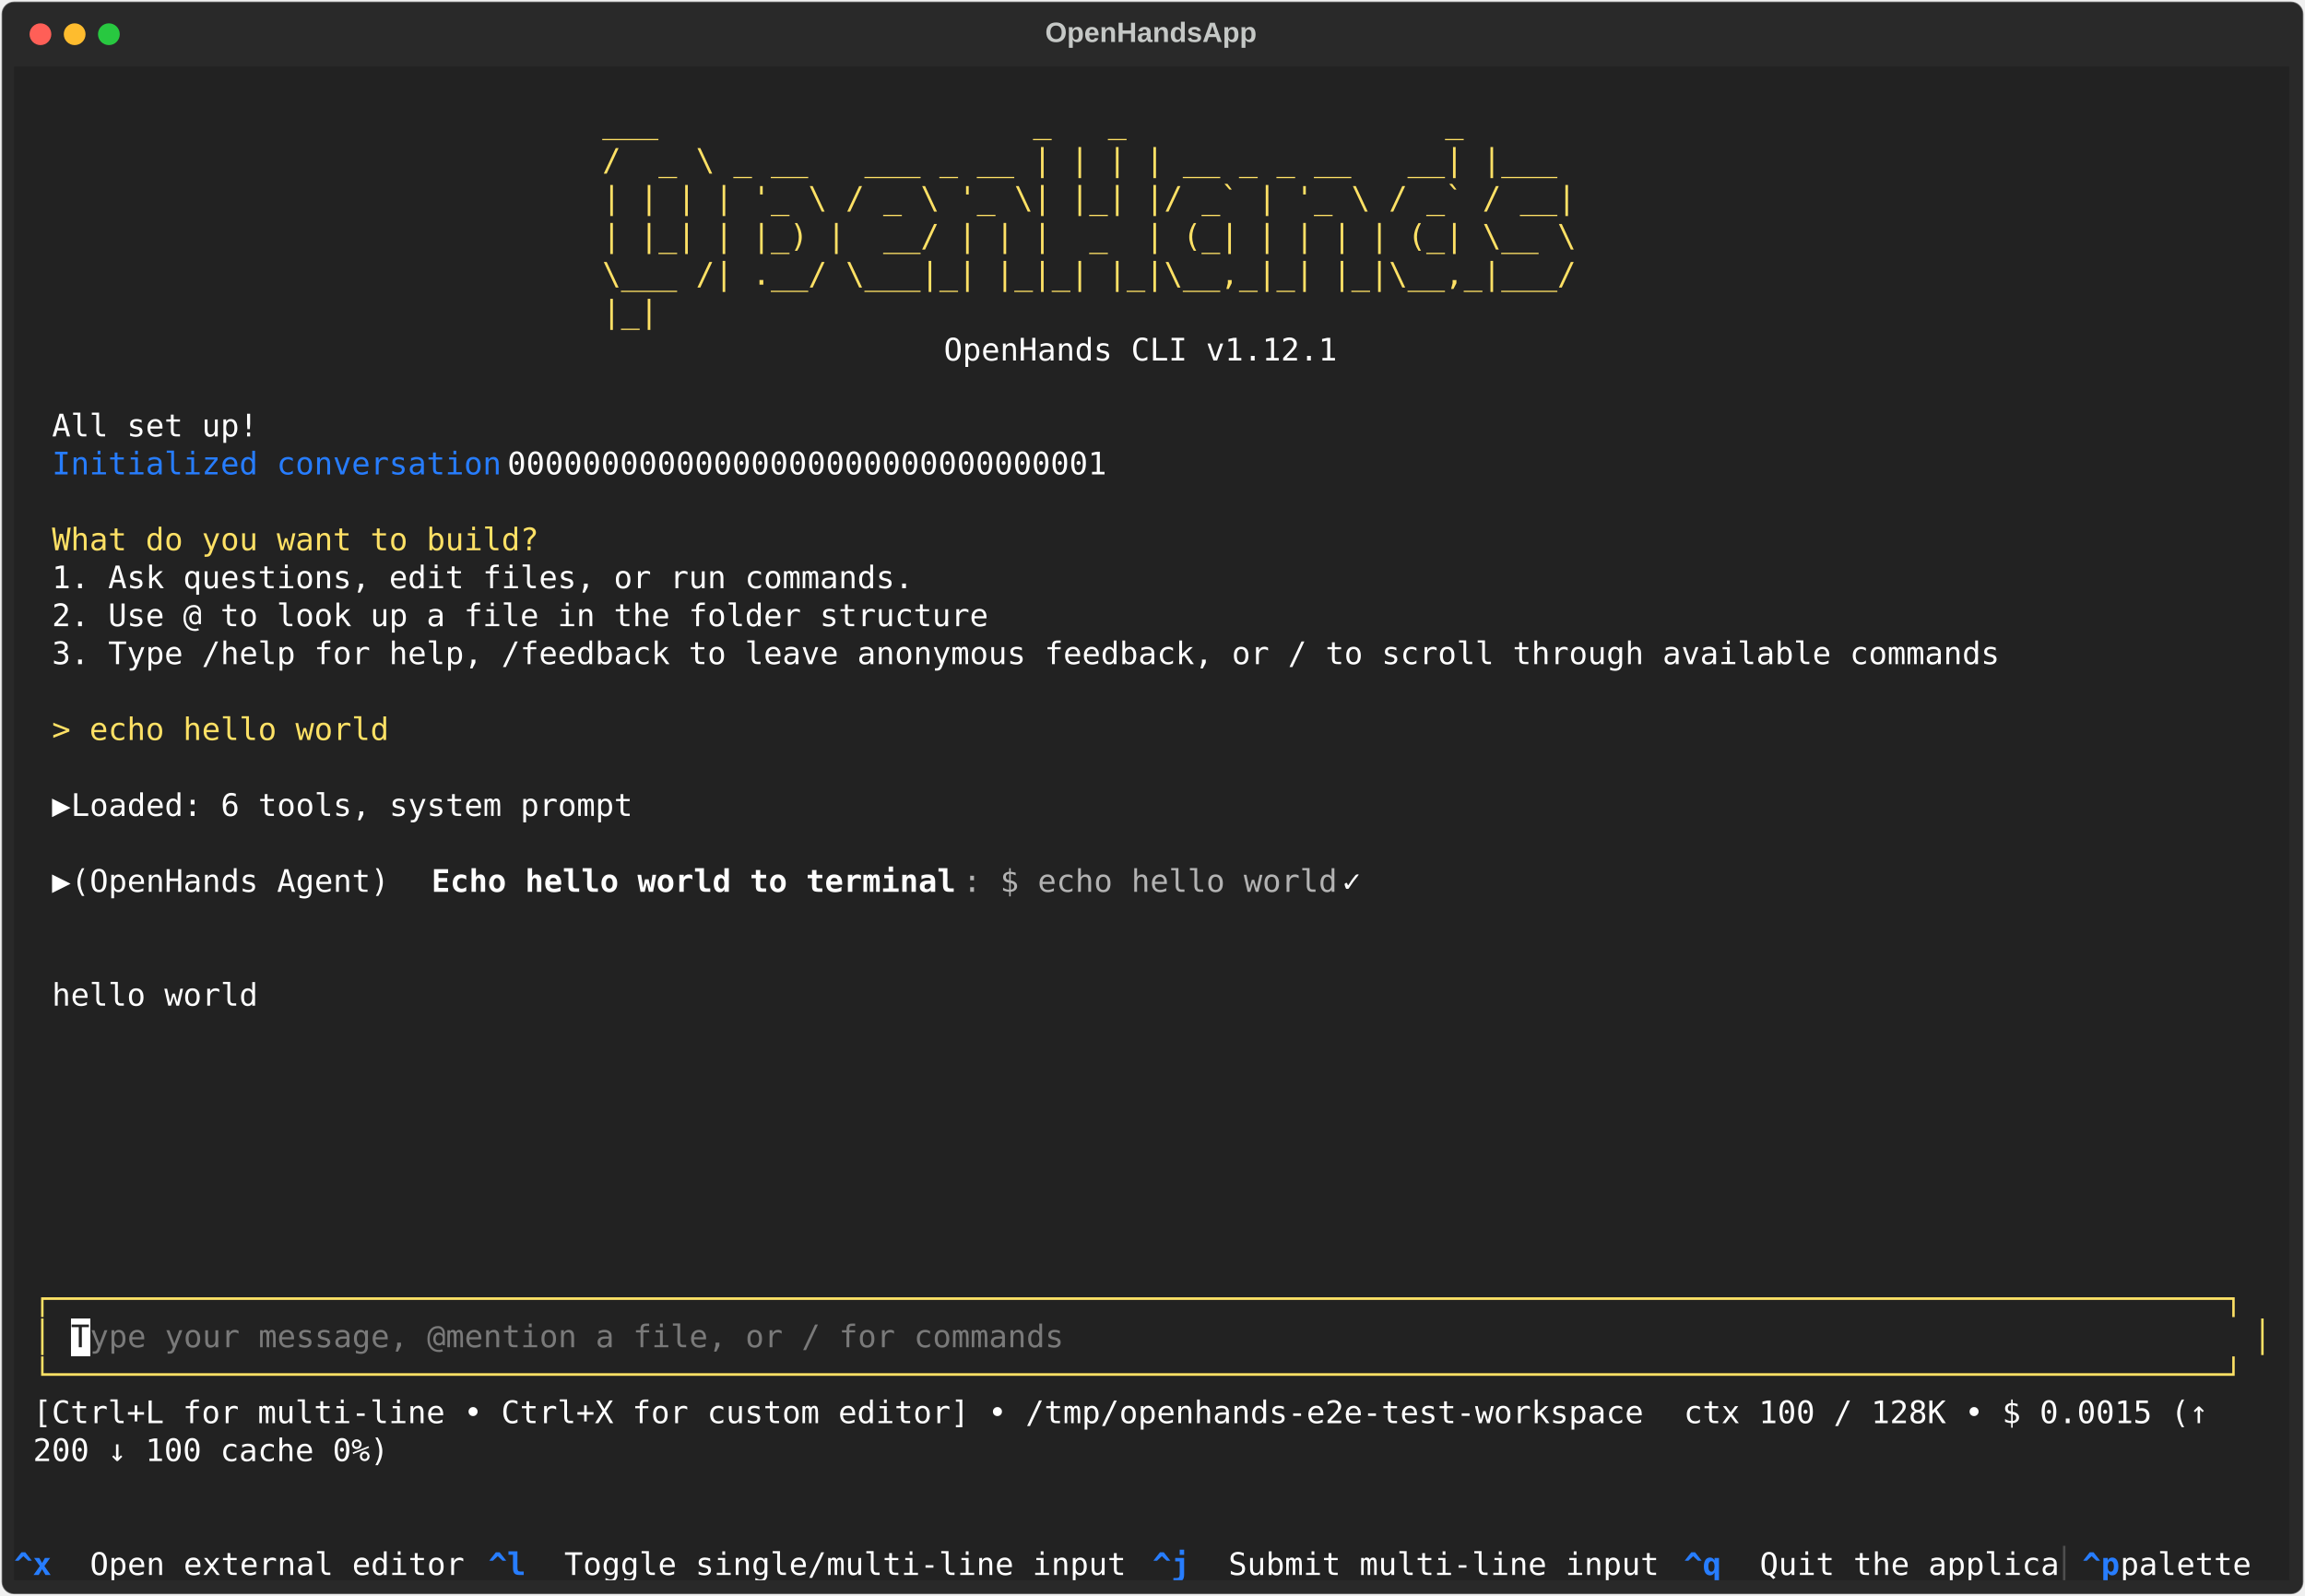
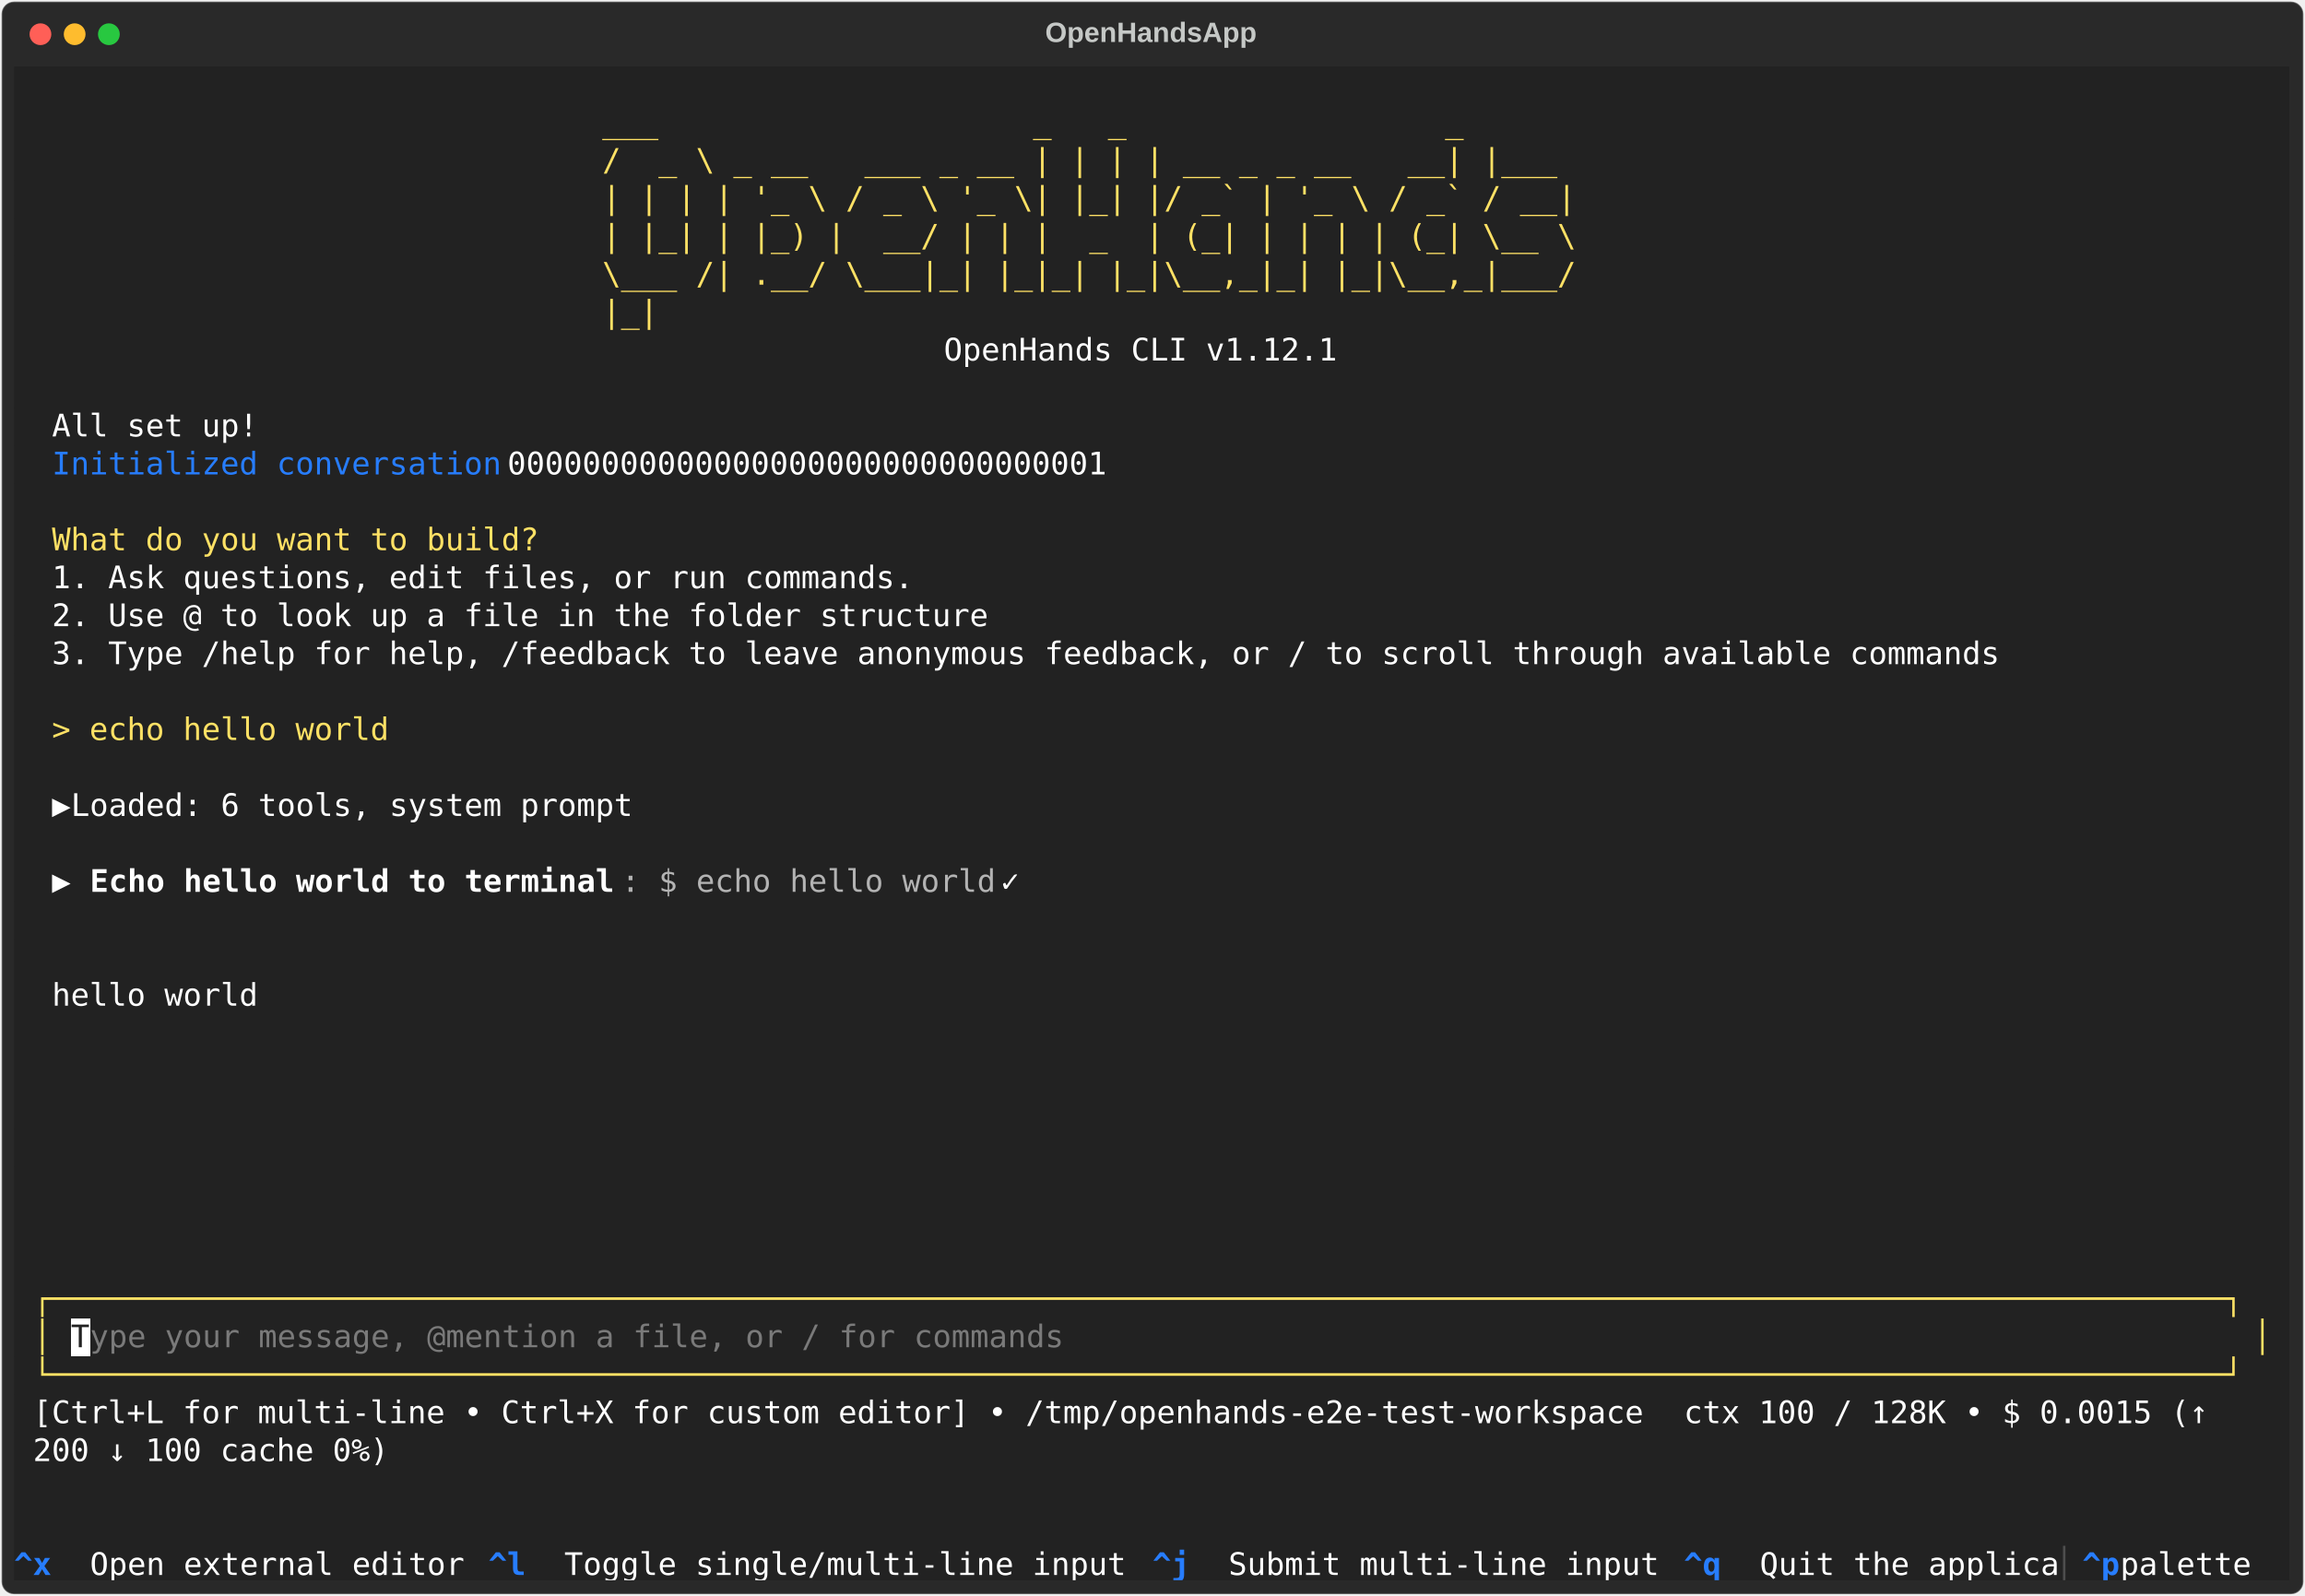
<svg xmlns="http://www.w3.org/2000/svg" class="rich-terminal" viewBox="0 0 1482 1026.0">
  <style>

    @font-face {
        font-family: "Fira Code";
        src: local("FiraCode-Regular"),
                url("https://cdnjs.cloudflare.com/ajax/libs/firacode/6.2.0/woff2/FiraCode-Regular.woff2") format("woff2"),
                url("https://cdnjs.cloudflare.com/ajax/libs/firacode/6.2.0/woff/FiraCode-Regular.woff") format("woff");
        font-style: normal;
        font-weight: 400;
    }
    @font-face {
        font-family: "Fira Code";
        src: local("FiraCode-Bold"),
                url("https://cdnjs.cloudflare.com/ajax/libs/firacode/6.2.0/woff2/FiraCode-Bold.woff2") format("woff2"),
                url("https://cdnjs.cloudflare.com/ajax/libs/firacode/6.2.0/woff/FiraCode-Bold.woff") format("woff");
        font-style: bold;
        font-weight: 700;
    }

    .terminal-matrix {
        font-family: Fira Code, monospace;
        font-size: 20px;
        line-height: 24.4px;
        font-variant-east-asian: full-width;
    }

    .terminal-title {
        font-size: 18px;
        font-weight: bold;
        font-family: arial;
    }

    .terminal-r1 { fill: #c5c8c6 }
.terminal-r2 { fill: #ffe165 }
.terminal-r3 { fill: #ffffff }
.terminal-r4 { fill: #277dff }
.terminal-r5 { fill: #fee165 }
.terminal-r6 { fill: #ffffff;font-weight: bold }
.terminal-r7 { fill: #b3b3b3 }
.terminal-r8 { fill: #222222 }
.terminal-r9 { fill: #7a7a7a }
.terminal-r10 { fill: #277dff;font-weight: bold }
.terminal-r11 { fill: #4e4e4e }
    </style>
  <defs>
    <clipPath id="terminal-clip-terminal">
      <rect x="0" y="0" width="1463.0" height="975.0" />
    </clipPath>
    <clipPath id="terminal-line-0">
      <rect x="0" y="1.5" width="1464" height="24.65" />
    </clipPath>
    <clipPath id="terminal-line-1">
      <rect x="0" y="25.9" width="1464" height="24.65" />
    </clipPath>
    <clipPath id="terminal-line-2">
      <rect x="0" y="50.3" width="1464" height="24.65" />
    </clipPath>
    <clipPath id="terminal-line-3">
      <rect x="0" y="74.7" width="1464" height="24.65" />
    </clipPath>
    <clipPath id="terminal-line-4">
      <rect x="0" y="99.1" width="1464" height="24.65" />
    </clipPath>
    <clipPath id="terminal-line-5">
      <rect x="0" y="123.5" width="1464" height="24.65" />
    </clipPath>
    <clipPath id="terminal-line-6">
      <rect x="0" y="147.9" width="1464" height="24.65" />
    </clipPath>
    <clipPath id="terminal-line-7">
      <rect x="0" y="172.3" width="1464" height="24.65" />
    </clipPath>
    <clipPath id="terminal-line-8">
      <rect x="0" y="196.7" width="1464" height="24.65" />
    </clipPath>
    <clipPath id="terminal-line-9">
      <rect x="0" y="221.1" width="1464" height="24.65" />
    </clipPath>
    <clipPath id="terminal-line-10">
      <rect x="0" y="245.5" width="1464" height="24.65" />
    </clipPath>
    <clipPath id="terminal-line-11">
      <rect x="0" y="269.9" width="1464" height="24.65" />
    </clipPath>
    <clipPath id="terminal-line-12">
      <rect x="0" y="294.3" width="1464" height="24.65" />
    </clipPath>
    <clipPath id="terminal-line-13">
      <rect x="0" y="318.7" width="1464" height="24.65" />
    </clipPath>
    <clipPath id="terminal-line-14">
      <rect x="0" y="343.1" width="1464" height="24.65" />
    </clipPath>
    <clipPath id="terminal-line-15">
      <rect x="0" y="367.5" width="1464" height="24.65" />
    </clipPath>
    <clipPath id="terminal-line-16">
      <rect x="0" y="391.9" width="1464" height="24.65" />
    </clipPath>
    <clipPath id="terminal-line-17">
      <rect x="0" y="416.3" width="1464" height="24.65" />
    </clipPath>
    <clipPath id="terminal-line-18">
      <rect x="0" y="440.7" width="1464" height="24.65" />
    </clipPath>
    <clipPath id="terminal-line-19">
      <rect x="0" y="465.1" width="1464" height="24.65" />
    </clipPath>
    <clipPath id="terminal-line-20">
      <rect x="0" y="489.5" width="1464" height="24.65" />
    </clipPath>
    <clipPath id="terminal-line-21">
      <rect x="0" y="513.9" width="1464" height="24.65" />
    </clipPath>
    <clipPath id="terminal-line-22">
      <rect x="0" y="538.3" width="1464" height="24.65" />
    </clipPath>
    <clipPath id="terminal-line-23">
      <rect x="0" y="562.7" width="1464" height="24.65" />
    </clipPath>
    <clipPath id="terminal-line-24">
      <rect x="0" y="587.1" width="1464" height="24.65" />
    </clipPath>
    <clipPath id="terminal-line-25">
      <rect x="0" y="611.5" width="1464" height="24.65" />
    </clipPath>
    <clipPath id="terminal-line-26">
      <rect x="0" y="635.9" width="1464" height="24.65" />
    </clipPath>
    <clipPath id="terminal-line-27">
      <rect x="0" y="660.3" width="1464" height="24.65" />
    </clipPath>
    <clipPath id="terminal-line-28">
      <rect x="0" y="684.7" width="1464" height="24.65" />
    </clipPath>
    <clipPath id="terminal-line-29">
      <rect x="0" y="709.1" width="1464" height="24.65" />
    </clipPath>
    <clipPath id="terminal-line-30">
      <rect x="0" y="733.5" width="1464" height="24.65" />
    </clipPath>
    <clipPath id="terminal-line-31">
      <rect x="0" y="757.9" width="1464" height="24.65" />
    </clipPath>
    <clipPath id="terminal-line-32">
      <rect x="0" y="782.3" width="1464" height="24.65" />
    </clipPath>
    <clipPath id="terminal-line-33">
      <rect x="0" y="806.7" width="1464" height="24.65" />
    </clipPath>
    <clipPath id="terminal-line-34">
      <rect x="0" y="831.1" width="1464" height="24.65" />
    </clipPath>
    <clipPath id="terminal-line-35">
      <rect x="0" y="855.5" width="1464" height="24.65" />
    </clipPath>
    <clipPath id="terminal-line-36">
      <rect x="0" y="879.9" width="1464" height="24.65" />
    </clipPath>
    <clipPath id="terminal-line-37">
      <rect x="0" y="904.3" width="1464" height="24.65" />
    </clipPath>
    <clipPath id="terminal-line-38">
      <rect x="0" y="928.7" width="1464" height="24.65" />
    </clipPath>
  </defs>
  <rect fill="#292929" stroke="rgba(255,255,255,0.35)" stroke-width="1" x="1" y="1" width="1480" height="1024" rx="8" />
  <text class="terminal-title" fill="#c5c8c6" text-anchor="middle" x="740" y="27">OpenHandsApp</text>
  <g transform="translate(26,22)">
    <circle cx="0" cy="0" r="7" fill="#ff5f57" />
    <circle cx="22" cy="0" r="7" fill="#febc2e" />
    <circle cx="44" cy="0" r="7" fill="#28c840" />
  </g>
  <g transform="translate(9, 41)" clip-path="url(#terminal-clip-terminal)">
    <rect fill="#222222" x="0" y="1.5" width="1464" height="24.65" shape-rendering="crispEdges" />
    <rect fill="#222222" x="0" y="25.9" width="378.2" height="24.65" shape-rendering="crispEdges" />
    <rect fill="#222222" x="378.2" y="25.9" width="695.4" height="24.65" shape-rendering="crispEdges" />
    <rect fill="#222222" x="1073.6" y="25.9" width="390.4" height="24.65" shape-rendering="crispEdges" />
    <rect fill="#222222" x="0" y="50.3" width="378.2" height="24.65" shape-rendering="crispEdges" />
    <rect fill="#222222" x="378.2" y="50.3" width="695.4" height="24.65" shape-rendering="crispEdges" />
    <rect fill="#222222" x="1073.6" y="50.3" width="390.4" height="24.65" shape-rendering="crispEdges" />
    <rect fill="#222222" x="0" y="74.7" width="378.2" height="24.65" shape-rendering="crispEdges" />
    <rect fill="#222222" x="378.2" y="74.7" width="695.4" height="24.65" shape-rendering="crispEdges" />
    <rect fill="#222222" x="1073.6" y="74.7" width="390.4" height="24.65" shape-rendering="crispEdges" />
    <rect fill="#222222" x="0" y="99.1" width="378.2" height="24.65" shape-rendering="crispEdges" />
    <rect fill="#222222" x="378.2" y="99.1" width="695.4" height="24.65" shape-rendering="crispEdges" />
    <rect fill="#222222" x="1073.6" y="99.1" width="390.4" height="24.65" shape-rendering="crispEdges" />
    <rect fill="#222222" x="0" y="123.5" width="378.2" height="24.65" shape-rendering="crispEdges" />
    <rect fill="#222222" x="378.2" y="123.5" width="695.4" height="24.65" shape-rendering="crispEdges" />
    <rect fill="#222222" x="1073.6" y="123.5" width="390.4" height="24.65" shape-rendering="crispEdges" />
    <rect fill="#222222" x="0" y="147.9" width="378.2" height="24.65" shape-rendering="crispEdges" />
    <rect fill="#222222" x="378.2" y="147.9" width="695.4" height="24.65" shape-rendering="crispEdges" />
    <rect fill="#222222" x="1073.6" y="147.9" width="390.4" height="24.65" shape-rendering="crispEdges" />
    <rect fill="#222222" x="0" y="172.3" width="597.8" height="24.65" shape-rendering="crispEdges" />
    <rect fill="#222222" x="597.8" y="172.3" width="256.2" height="24.65" shape-rendering="crispEdges" />
    <rect fill="#222222" x="854" y="172.3" width="610" height="24.65" shape-rendering="crispEdges" />
    <rect fill="#222222" x="0" y="196.7" width="1464" height="24.65" shape-rendering="crispEdges" />
    <rect fill="#222222" x="0" y="221.1" width="24.4" height="24.65" shape-rendering="crispEdges" />
    <rect fill="#222222" x="24.4" y="221.1" width="134.2" height="24.65" shape-rendering="crispEdges" />
    <rect fill="#222222" x="158.6" y="221.1" width="1305.4" height="24.65" shape-rendering="crispEdges" />
    <rect fill="#222222" x="0" y="245.5" width="24.4" height="24.65" shape-rendering="crispEdges" />
    <rect fill="#222222" x="24.4" y="245.5" width="292.8" height="24.65" shape-rendering="crispEdges" />
    <rect fill="#222222" x="317.2" y="245.5" width="402.6" height="24.65" shape-rendering="crispEdges" />
    <rect fill="#222222" x="719.8" y="245.5" width="744.2" height="24.65" shape-rendering="crispEdges" />
    <rect fill="#222222" x="0" y="269.9" width="1464" height="24.65" shape-rendering="crispEdges" />
    <rect fill="#222222" x="0" y="294.3" width="24.4" height="24.65" shape-rendering="crispEdges" />
    <rect fill="#222222" x="24.4" y="294.3" width="317.2" height="24.65" shape-rendering="crispEdges" />
    <rect fill="#222222" x="341.6" y="294.3" width="1122.4" height="24.65" shape-rendering="crispEdges" />
    <rect fill="#222222" x="0" y="318.7" width="24.4" height="24.65" shape-rendering="crispEdges" />
    <rect fill="#222222" x="24.4" y="318.7" width="561.2" height="24.65" shape-rendering="crispEdges" />
    <rect fill="#222222" x="585.6" y="318.7" width="878.4" height="24.65" shape-rendering="crispEdges" />
    <rect fill="#222222" x="0" y="343.1" width="24.4" height="24.65" shape-rendering="crispEdges" />
    <rect fill="#222222" x="24.4" y="343.1" width="610" height="24.65" shape-rendering="crispEdges" />
    <rect fill="#222222" x="634.4" y="343.1" width="829.6" height="24.65" shape-rendering="crispEdges" />
    <rect fill="#222222" x="0" y="367.5" width="24.4" height="24.65" shape-rendering="crispEdges" />
    <rect fill="#222222" x="24.4" y="367.5" width="1268.8" height="24.65" shape-rendering="crispEdges" />
    <rect fill="#222222" x="1293.2" y="367.5" width="170.8" height="24.65" shape-rendering="crispEdges" />
    <rect fill="#222222" x="0" y="391.9" width="1464" height="24.65" shape-rendering="crispEdges" />
    <rect fill="#222222" x="0" y="416.3" width="24.4" height="24.65" shape-rendering="crispEdges" />
    <rect fill="#222222" x="24.4" y="416.3" width="219.6" height="24.65" shape-rendering="crispEdges" />
    <rect fill="#222222" x="244" y="416.3" width="1220" height="24.65" shape-rendering="crispEdges" />
    <rect fill="#222222" x="0" y="440.7" width="1464" height="24.65" shape-rendering="crispEdges" />
    <rect fill="#222222" x="0" y="465.1" width="24.4" height="24.65" shape-rendering="crispEdges" />
    <rect fill="#222222" x="24.4" y="465.1" width="12.2" height="24.65" shape-rendering="crispEdges" />
    <rect fill="#222222" x="36.6" y="465.1" width="378.2" height="24.65" shape-rendering="crispEdges" />
    <rect fill="#222222" x="414.8" y="465.1" width="1049.2" height="24.65" shape-rendering="crispEdges" />
    <rect fill="#222222" x="0" y="489.5" width="1464" height="24.65" shape-rendering="crispEdges" />
    <rect fill="#222222" x="0" y="513.9" width="24.4" height="24.65" shape-rendering="crispEdges" />
    <rect fill="#222222" x="24.4" y="513.9" width="12.2" height="24.65" shape-rendering="crispEdges" />
-     <rect fill="#222222" x="36.6" y="513.9" width="231.8" height="24.65" shape-rendering="crispEdges" />
-     <rect fill="#222222" x="268.4" y="513.9" width="341.6" height="24.65" shape-rendering="crispEdges" />
-     <rect fill="#222222" x="610" y="513.9" width="244" height="24.65" shape-rendering="crispEdges" />
-     <rect fill="#222222" x="854" y="513.9" width="24.4" height="24.65" shape-rendering="crispEdges" />
-     <rect fill="#222222" x="878.4" y="513.9" width="585.6" height="24.65" shape-rendering="crispEdges" />
+     <rect fill="#222222" x="36.6" y="513.9" width="12.2" height="24.65" shape-rendering="crispEdges" />
+     <rect fill="#222222" x="48.8" y="513.9" width="341.6" height="24.65" shape-rendering="crispEdges" />
+     <rect fill="#222222" x="390.4" y="513.9" width="244" height="24.65" shape-rendering="crispEdges" />
+     <rect fill="#222222" x="634.4" y="513.9" width="24.4" height="24.65" shape-rendering="crispEdges" />
+     <rect fill="#222222" x="658.8" y="513.9" width="805.2" height="24.65" shape-rendering="crispEdges" />
    <rect fill="#222222" x="0" y="538.3" width="1464" height="24.65" shape-rendering="crispEdges" />
    <rect fill="#222222" x="0" y="562.7" width="1464" height="24.65" shape-rendering="crispEdges" />
    <rect fill="#222222" x="0" y="587.1" width="24.4" height="24.65" shape-rendering="crispEdges" />
    <rect fill="#222222" x="24.4" y="587.1" width="134.2" height="24.65" shape-rendering="crispEdges" />
    <rect fill="#222222" x="158.6" y="587.1" width="1305.4" height="24.65" shape-rendering="crispEdges" />
    <rect fill="#222222" x="0" y="611.5" width="1464" height="24.65" shape-rendering="crispEdges" />
    <rect fill="#222222" x="0" y="635.9" width="1464" height="24.65" shape-rendering="crispEdges" />
    <rect fill="#222222" x="0" y="660.3" width="1464" height="24.65" shape-rendering="crispEdges" />
    <rect fill="#222222" x="0" y="684.7" width="1464" height="24.65" shape-rendering="crispEdges" />
    <rect fill="#222222" x="0" y="709.1" width="1464" height="24.65" shape-rendering="crispEdges" />
    <rect fill="#222222" x="0" y="733.5" width="1464" height="24.65" shape-rendering="crispEdges" />
    <rect fill="#222222" x="0" y="757.9" width="12.2" height="24.65" shape-rendering="crispEdges" />
    <rect fill="#222222" x="12.2" y="757.9" width="12.2" height="24.65" shape-rendering="crispEdges" />
    <rect fill="#222222" x="24.4" y="757.9" width="1439.6" height="24.65" shape-rendering="crispEdges" />
    <rect fill="#222222" x="0" y="782.3" width="12.2" height="24.65" shape-rendering="crispEdges" />
    <rect fill="#222222" x="12.2" y="782.3" width="1439.6" height="24.65" shape-rendering="crispEdges" />
    <rect fill="#222222" x="1451.8" y="782.3" width="12.2" height="24.65" shape-rendering="crispEdges" />
    <rect fill="#222222" x="0" y="806.7" width="12.2" height="24.65" shape-rendering="crispEdges" />
    <rect fill="#222222" x="12.2" y="806.7" width="12.2" height="24.65" shape-rendering="crispEdges" />
    <rect fill="#222222" x="24.4" y="806.7" width="12.2" height="24.65" shape-rendering="crispEdges" />
    <rect fill="#ffffff" x="36.6" y="806.7" width="12.2" height="24.65" shape-rendering="crispEdges" />
    <rect fill="#222222" x="48.8" y="806.7" width="634.4" height="24.65" shape-rendering="crispEdges" />
    <rect fill="#222222" x="683.2" y="806.7" width="756.4" height="24.65" shape-rendering="crispEdges" />
    <rect fill="#222222" x="1439.6" y="806.7" width="12.2" height="24.65" shape-rendering="crispEdges" />
    <rect fill="#222222" x="1451.8" y="806.7" width="12.2" height="24.65" shape-rendering="crispEdges" />
    <rect fill="#222222" x="0" y="831.1" width="12.2" height="24.65" shape-rendering="crispEdges" />
    <rect fill="#222222" x="12.2" y="831.1" width="1439.6" height="24.65" shape-rendering="crispEdges" />
    <rect fill="#222222" x="1451.8" y="831.1" width="12.2" height="24.65" shape-rendering="crispEdges" />
    <rect fill="#222222" x="0" y="855.5" width="12.2" height="24.65" shape-rendering="crispEdges" />
    <rect fill="#222222" x="12.2" y="855.5" width="1061.4" height="24.65" shape-rendering="crispEdges" />
    <rect fill="#222222" x="1073.6" y="855.5" width="341.6" height="24.65" shape-rendering="crispEdges" />
    <rect fill="#222222" x="1415.2" y="855.5" width="48.8" height="24.65" shape-rendering="crispEdges" />
    <rect fill="#222222" x="0" y="879.9" width="12.2" height="24.65" shape-rendering="crispEdges" />
    <rect fill="#222222" x="12.2" y="879.9" width="231.8" height="24.65" shape-rendering="crispEdges" />
    <rect fill="#222222" x="244" y="879.9" width="1220" height="24.65" shape-rendering="crispEdges" />
    <rect fill="#222222" x="0" y="904.3" width="1464" height="24.65" shape-rendering="crispEdges" />
    <rect fill="#222222" x="0" y="928.7" width="1464" height="24.65" shape-rendering="crispEdges" />
    <rect fill="#222222" x="0" y="953.1" width="48.8" height="24.65" shape-rendering="crispEdges" />
    <rect fill="#222222" x="48.8" y="953.1" width="256.2" height="24.65" shape-rendering="crispEdges" />
    <rect fill="#222222" x="305" y="953.1" width="48.8" height="24.65" shape-rendering="crispEdges" />
    <rect fill="#222222" x="353.8" y="953.1" width="378.2" height="24.65" shape-rendering="crispEdges" />
    <rect fill="#222222" x="732" y="953.1" width="48.8" height="24.65" shape-rendering="crispEdges" />
    <rect fill="#222222" x="780.8" y="953.1" width="292.8" height="24.65" shape-rendering="crispEdges" />
    <rect fill="#222222" x="1073.6" y="953.1" width="48.8" height="24.65" shape-rendering="crispEdges" />
    <rect fill="#222222" x="1122.4" y="953.1" width="195.2" height="24.65" shape-rendering="crispEdges" />
    <rect fill="#222222" x="1317.6" y="953.1" width="12.2" height="24.65" shape-rendering="crispEdges" />
    <rect fill="#222222" x="1329.8" y="953.1" width="24.4" height="24.65" shape-rendering="crispEdges" />
    <rect fill="#222222" x="1354.2" y="953.1" width="97.6" height="24.65" shape-rendering="crispEdges" />
    <rect fill="#222222" x="1451.8" y="953.1" width="12.2" height="24.65" shape-rendering="crispEdges" />
    <g class="terminal-matrix">
      <text class="terminal-r1" x="1464" y="20" textLength="12.2" clip-path="url(#terminal-line-0)">
</text>
      <text class="terminal-r2" x="378.2" y="44.4" textLength="695.4" clip-path="url(#terminal-line-1)">     ___                    _   _                 _      </text>
      <text class="terminal-r1" x="1464" y="44.4" textLength="12.2" clip-path="url(#terminal-line-1)">
</text>
      <text class="terminal-r2" x="378.2" y="68.8" textLength="695.4" clip-path="url(#terminal-line-2)">    /  _ \ _ __   ___ _ __ | | | | __ _ _ __   __| |___  </text>
      <text class="terminal-r1" x="1464" y="68.8" textLength="12.2" clip-path="url(#terminal-line-2)">
</text>
      <text class="terminal-r2" x="378.2" y="93.2" textLength="695.4" clip-path="url(#terminal-line-3)">    | | | | '_ \ / _ \ '_ \| |_| |/ _` | '_ \ / _` / __| </text>
      <text class="terminal-r1" x="1464" y="93.2" textLength="12.2" clip-path="url(#terminal-line-3)">
</text>
      <text class="terminal-r2" x="378.2" y="117.6" textLength="695.4" clip-path="url(#terminal-line-4)">    | |_| | |_) |  __/ | | |  _  | (_| | | | | (_| \__ \ </text>
      <text class="terminal-r1" x="1464" y="117.6" textLength="12.2" clip-path="url(#terminal-line-4)">
</text>
      <text class="terminal-r2" x="378.2" y="142" textLength="695.4" clip-path="url(#terminal-line-5)">    \___ /| .__/ \___|_| |_|_| |_|\__,_|_| |_|\__,_|___/ </text>
      <text class="terminal-r1" x="1464" y="142" textLength="12.2" clip-path="url(#terminal-line-5)">
</text>
      <text class="terminal-r2" x="378.2" y="166.4" textLength="695.4" clip-path="url(#terminal-line-6)">          |_|                                            </text>
      <text class="terminal-r1" x="1464" y="166.4" textLength="12.2" clip-path="url(#terminal-line-6)">
</text>
      <text class="terminal-r3" x="597.8" y="190.8" textLength="256.2" clip-path="url(#terminal-line-7)">OpenHands CLI v1.12.1</text>
      <text class="terminal-r1" x="1464" y="190.8" textLength="12.2" clip-path="url(#terminal-line-7)">
</text>
      <text class="terminal-r1" x="1464" y="215.2" textLength="12.2" clip-path="url(#terminal-line-8)">
</text>
      <text class="terminal-r3" x="24.4" y="239.6" textLength="134.2" clip-path="url(#terminal-line-9)">All set up!</text>
      <text class="terminal-r1" x="1464" y="239.6" textLength="12.2" clip-path="url(#terminal-line-9)">
</text>
      <text class="terminal-r4" x="24.4" y="264" textLength="292.8" clip-path="url(#terminal-line-10)">Initialized conversation</text>
      <text class="terminal-r3" x="317.2" y="264" textLength="402.6" clip-path="url(#terminal-line-10)"> 00000000000000000000000000000001</text>
      <text class="terminal-r1" x="1464" y="264" textLength="12.2" clip-path="url(#terminal-line-10)">
</text>
      <text class="terminal-r1" x="1464" y="288.4" textLength="12.2" clip-path="url(#terminal-line-11)">
</text>
      <text class="terminal-r2" x="24.4" y="312.8" textLength="317.2" clip-path="url(#terminal-line-12)">What do you want to build?</text>
      <text class="terminal-r1" x="1464" y="312.8" textLength="12.2" clip-path="url(#terminal-line-12)">
</text>
      <text class="terminal-r3" x="24.4" y="337.2" textLength="561.2" clip-path="url(#terminal-line-13)">1. Ask questions, edit files, or run commands.</text>
      <text class="terminal-r1" x="1464" y="337.2" textLength="12.2" clip-path="url(#terminal-line-13)">
</text>
      <text class="terminal-r3" x="24.4" y="361.6" textLength="610" clip-path="url(#terminal-line-14)">2. Use @ to look up a file in the folder structure</text>
      <text class="terminal-r1" x="1464" y="361.6" textLength="12.2" clip-path="url(#terminal-line-14)">
</text>
      <text class="terminal-r3" x="24.4" y="386" textLength="1268.8" clip-path="url(#terminal-line-15)">3. Type /help for help, /feedback to leave anonymous feedback, or / to scroll through available commands</text>
      <text class="terminal-r1" x="1464" y="386" textLength="12.2" clip-path="url(#terminal-line-15)">
</text>
      <text class="terminal-r1" x="1464" y="410.4" textLength="12.2" clip-path="url(#terminal-line-16)">
</text>
      <text class="terminal-r5" x="24.4" y="434.8" textLength="219.6" clip-path="url(#terminal-line-17)">&gt; echo hello world</text>
      <text class="terminal-r1" x="1464" y="434.8" textLength="12.2" clip-path="url(#terminal-line-17)">
</text>
      <text class="terminal-r1" x="1464" y="459.2" textLength="12.2" clip-path="url(#terminal-line-18)">
</text>
      <text class="terminal-r3" x="24.4" y="483.6" textLength="12.2" clip-path="url(#terminal-line-19)">▶</text>
      <text class="terminal-r3" x="36.6" y="483.6" textLength="378.2" clip-path="url(#terminal-line-19)"> Loaded: 6 tools, system prompt</text>
      <text class="terminal-r1" x="1464" y="483.6" textLength="12.2" clip-path="url(#terminal-line-19)">
</text>
      <text class="terminal-r1" x="1464" y="508" textLength="12.2" clip-path="url(#terminal-line-20)">
</text>
      <text class="terminal-r3" x="24.4" y="532.4" textLength="12.2" clip-path="url(#terminal-line-21)">▶</text>
-       <text class="terminal-r3" x="36.6" y="532.4" textLength="231.8" clip-path="url(#terminal-line-21)"> (OpenHands Agent) </text>
-       <text class="terminal-r6" x="268.4" y="532.4" textLength="341.6" clip-path="url(#terminal-line-21)">Echo hello world to terminal</text>
-       <text class="terminal-r7" x="610" y="532.4" textLength="244" clip-path="url(#terminal-line-21)">: $ echo hello world</text>
-       <text class="terminal-r3" x="854" y="532.4" textLength="24.4" clip-path="url(#terminal-line-21)"> ✓</text>
+       <text class="terminal-r6" x="48.8" y="532.4" textLength="341.6" clip-path="url(#terminal-line-21)">Echo hello world to terminal</text>
+       <text class="terminal-r7" x="390.4" y="532.4" textLength="244" clip-path="url(#terminal-line-21)">: $ echo hello world</text>
+       <text class="terminal-r3" x="634.4" y="532.4" textLength="24.4" clip-path="url(#terminal-line-21)"> ✓</text>
      <text class="terminal-r1" x="1464" y="532.4" textLength="12.2" clip-path="url(#terminal-line-21)">
</text>
      <text class="terminal-r1" x="1464" y="556.8" textLength="12.2" clip-path="url(#terminal-line-22)">
</text>
      <text class="terminal-r1" x="1464" y="581.2" textLength="12.2" clip-path="url(#terminal-line-23)">
</text>
      <text class="terminal-r3" x="24.4" y="605.6" textLength="134.2" clip-path="url(#terminal-line-24)">hello world</text>
      <text class="terminal-r1" x="1464" y="605.6" textLength="12.2" clip-path="url(#terminal-line-24)">
</text>
      <text class="terminal-r1" x="1464" y="630" textLength="12.2" clip-path="url(#terminal-line-25)">
</text>
      <text class="terminal-r1" x="1464" y="654.4" textLength="12.2" clip-path="url(#terminal-line-26)">
</text>
      <text class="terminal-r1" x="1464" y="678.8" textLength="12.2" clip-path="url(#terminal-line-27)">
</text>
      <text class="terminal-r1" x="1464" y="703.2" textLength="12.2" clip-path="url(#terminal-line-28)">
</text>
      <text class="terminal-r1" x="1464" y="727.6" textLength="12.2" clip-path="url(#terminal-line-29)">
</text>
      <text class="terminal-r1" x="1464" y="752" textLength="12.2" clip-path="url(#terminal-line-30)">
</text>
      <text class="terminal-r1" x="1464" y="776.4" textLength="12.2" clip-path="url(#terminal-line-31)">
</text>
      <text class="terminal-r5" x="12.2" y="800.8" textLength="1439.6" clip-path="url(#terminal-line-32)">┌────────────────────────────────────────────────────────────────────────────────────────────────────────────────────┐</text>
      <text class="terminal-r1" x="1464" y="800.8" textLength="12.2" clip-path="url(#terminal-line-32)">
</text>
      <text class="terminal-r5" x="12.2" y="825.2" textLength="12.2" clip-path="url(#terminal-line-33)">│</text>
      <text class="terminal-r8" x="36.6" y="825.2" textLength="12.2" clip-path="url(#terminal-line-33)">T</text>
      <text class="terminal-r9" x="48.8" y="825.2" textLength="634.4" clip-path="url(#terminal-line-33)">ype your message, @mention a file, or / for commands</text>
      <text class="terminal-r5" x="1439.6" y="825.2" textLength="12.2" clip-path="url(#terminal-line-33)">│</text>
      <text class="terminal-r1" x="1464" y="825.2" textLength="12.2" clip-path="url(#terminal-line-33)">
</text>
      <text class="terminal-r5" x="12.2" y="849.6" textLength="1439.6" clip-path="url(#terminal-line-34)">└────────────────────────────────────────────────────────────────────────────────────────────────────────────────────┘</text>
      <text class="terminal-r1" x="1464" y="849.6" textLength="12.2" clip-path="url(#terminal-line-34)">
</text>
      <text class="terminal-r3" x="12.2" y="874" textLength="1061.4" clip-path="url(#terminal-line-35)">[Ctrl+L for multi-line • Ctrl+X for custom editor] • /tmp/openhands-e2e-test-workspace </text>
      <text class="terminal-r3" x="1073.6" y="874" textLength="341.6" clip-path="url(#terminal-line-35)">ctx 100 / 128K • $ 0.0015 (↑</text>
      <text class="terminal-r1" x="1464" y="874" textLength="12.2" clip-path="url(#terminal-line-35)">
</text>
      <text class="terminal-r3" x="12.2" y="898.4" textLength="231.8" clip-path="url(#terminal-line-36)">200 ↓ 100 cache 0%)</text>
      <text class="terminal-r1" x="1464" y="898.4" textLength="12.2" clip-path="url(#terminal-line-36)">
</text>
      <text class="terminal-r1" x="1464" y="922.8" textLength="12.2" clip-path="url(#terminal-line-37)">
</text>
      <text class="terminal-r1" x="1464" y="947.2" textLength="12.2" clip-path="url(#terminal-line-38)">
</text>
      <text class="terminal-r10" x="0" y="971.6" textLength="48.8" clip-path="url(#terminal-line-39)"> ^x </text>
      <text class="terminal-r3" x="48.8" y="971.6" textLength="256.2" clip-path="url(#terminal-line-39)">Open external editor </text>
      <text class="terminal-r10" x="305" y="971.6" textLength="48.8" clip-path="url(#terminal-line-39)"> ^l </text>
      <text class="terminal-r3" x="353.8" y="971.6" textLength="378.2" clip-path="url(#terminal-line-39)">Toggle single/multi-line input </text>
      <text class="terminal-r10" x="732" y="971.6" textLength="48.8" clip-path="url(#terminal-line-39)"> ^j </text>
      <text class="terminal-r3" x="780.8" y="971.6" textLength="292.8" clip-path="url(#terminal-line-39)">Submit multi-line input </text>
      <text class="terminal-r10" x="1073.6" y="971.6" textLength="48.8" clip-path="url(#terminal-line-39)"> ^q </text>
      <text class="terminal-r3" x="1122.4" y="971.6" textLength="195.2" clip-path="url(#terminal-line-39)">Quit the applica</text>
      <text class="terminal-r11" x="1317.6" y="971.6" textLength="12.2" clip-path="url(#terminal-line-39)">▏</text>
      <text class="terminal-r10" x="1329.8" y="971.6" textLength="24.4" clip-path="url(#terminal-line-39)">^p</text>
      <text class="terminal-r3" x="1354.2" y="971.6" textLength="97.6" clip-path="url(#terminal-line-39)"> palette</text>
    </g>
  </g>
</svg>
